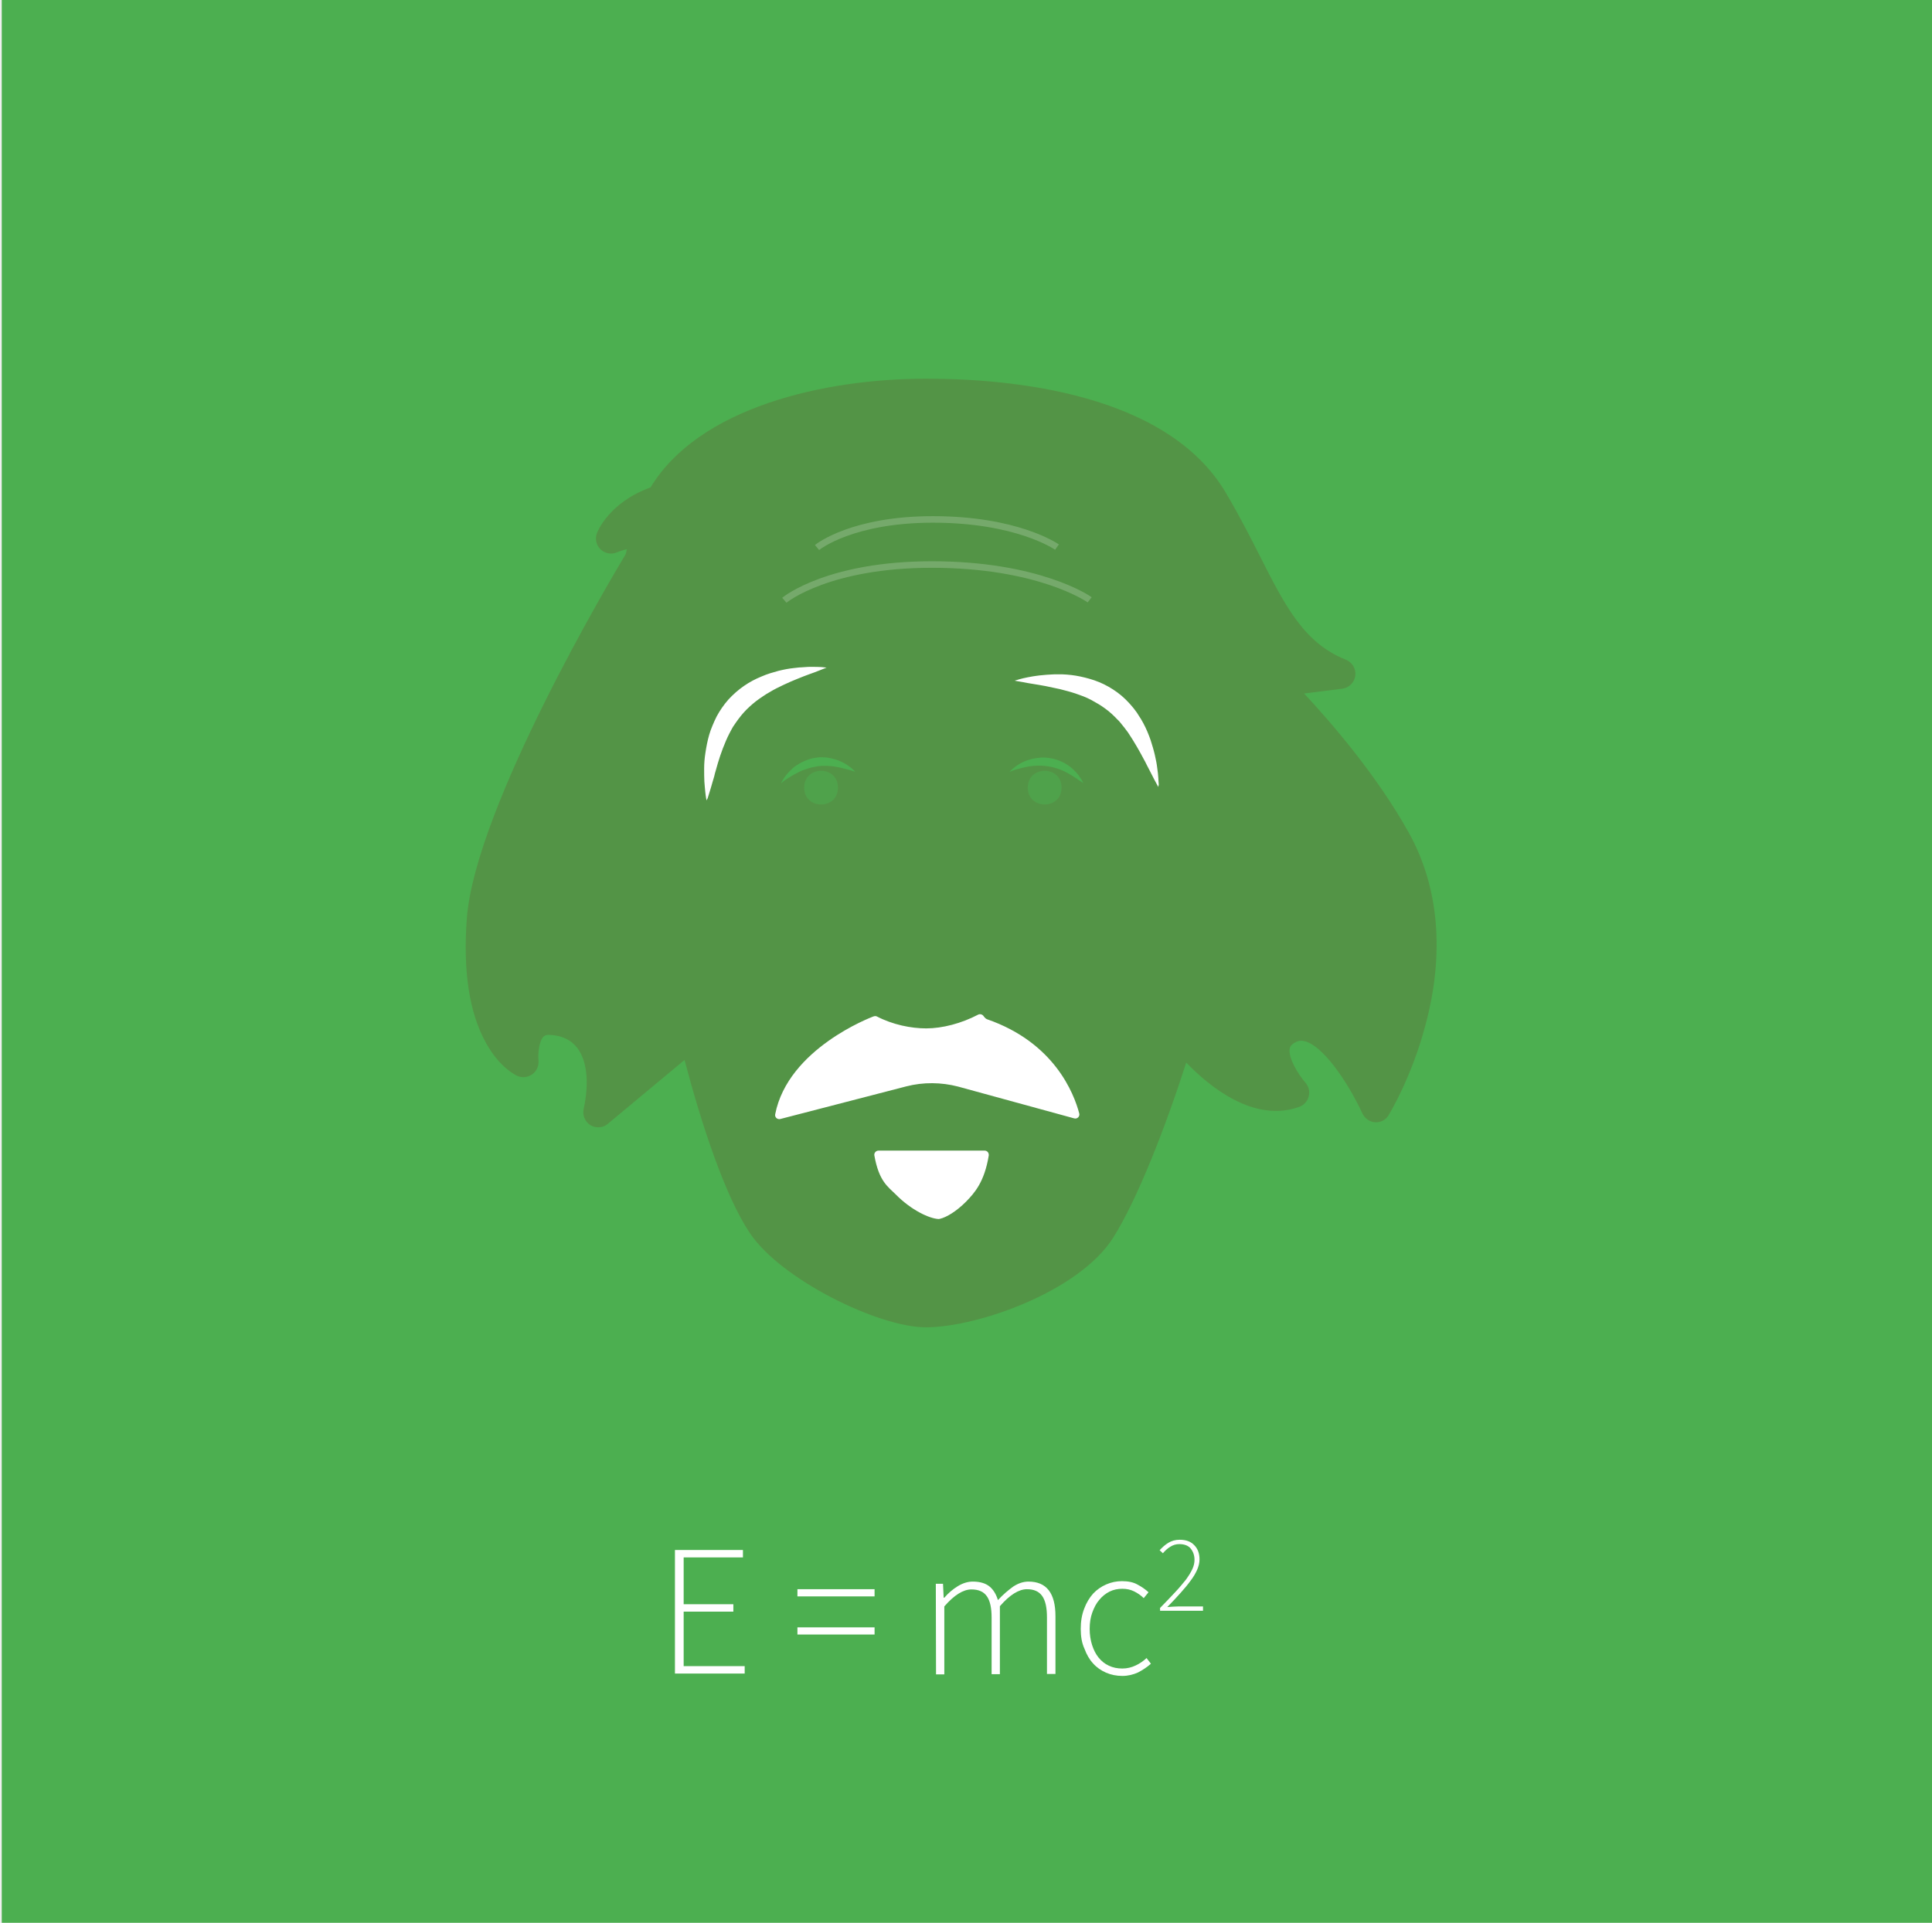
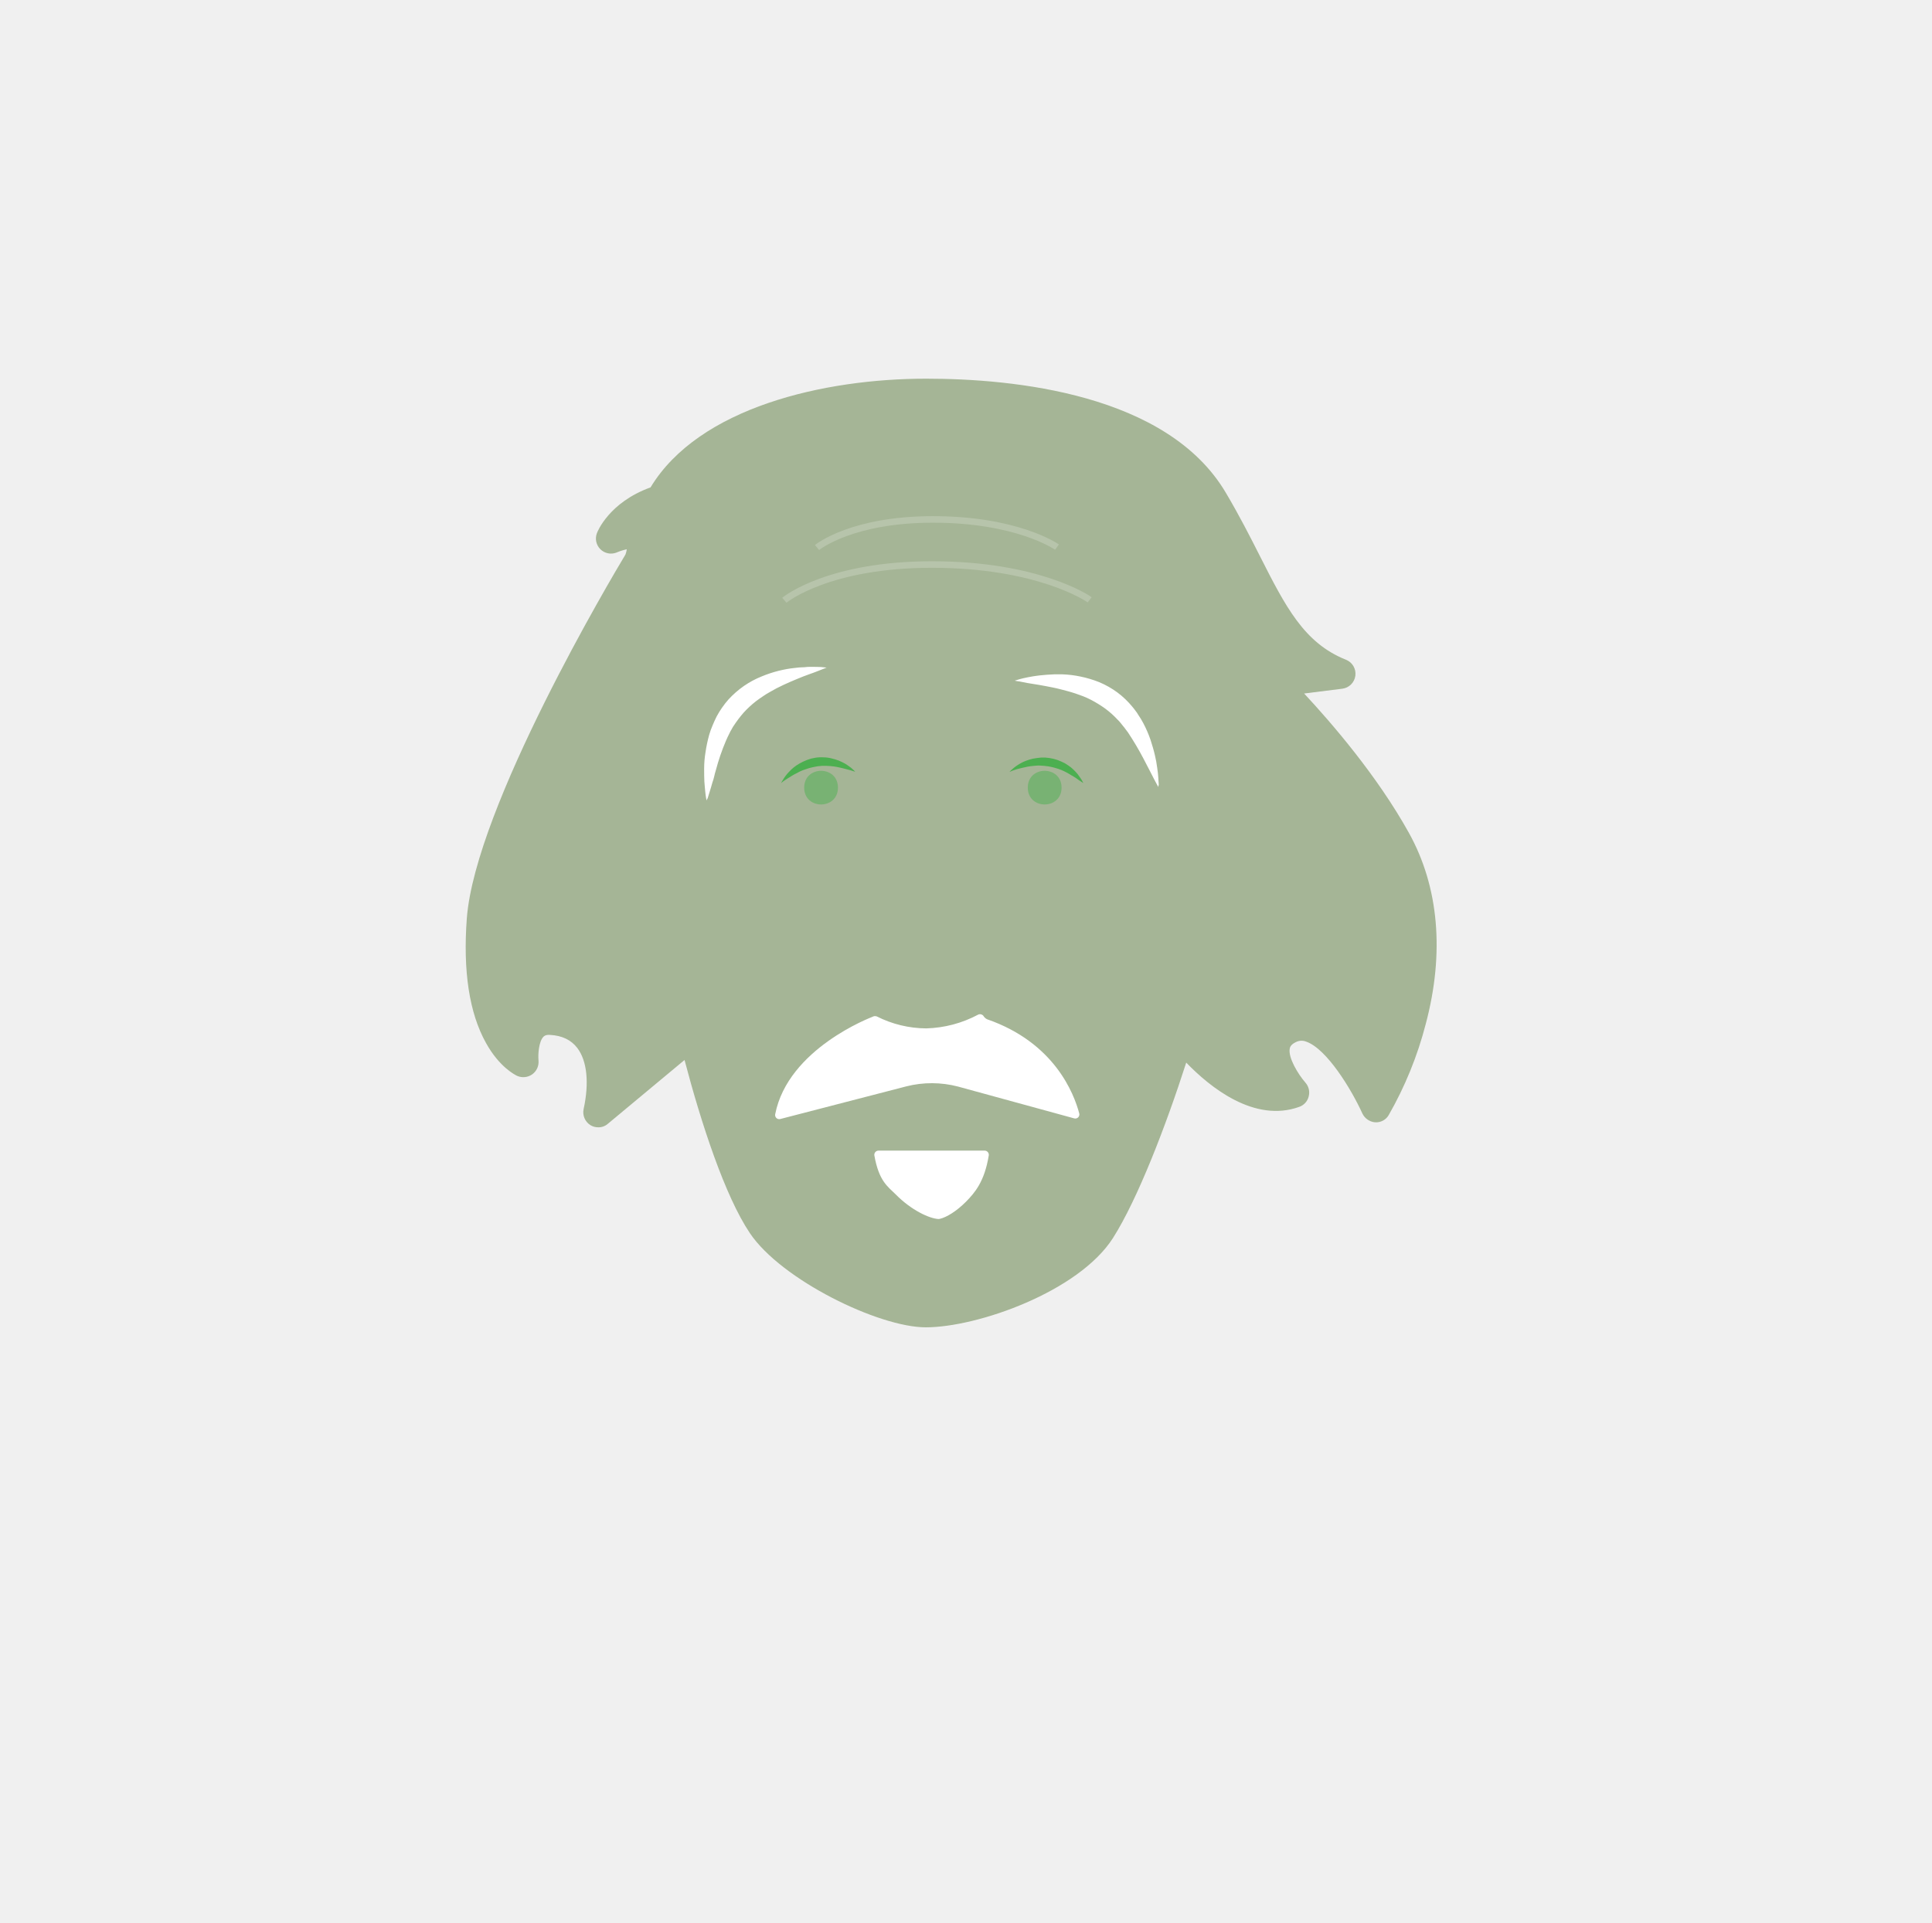
- <svg xmlns="http://www.w3.org/2000/svg" id="Layer_1" viewBox="0 0 886.5 882.4">
-   <style>.st0{fill:#4CAF50;} .st1{opacity:0.5;fill:#5A7A3B;enable-background:new ;} .st2{opacity:0.2;fill:none;stroke:#FFFFFF;stroke-width:3;stroke-miterlimit:10;enable-background:new ;} .st3{opacity:0.5;fill:#4CAF50;enable-background:new ;} .st4{fill:#FFFFFF;}</style>
-   <path d="M.8-.1h886.3v882.6H.8z" class="st0" />
-   <path d="M646.5 382.3c-14.7-26.5-35.9-50.9-48.1-64l17.5-2.2c3.1-.4 5.6-2.9 6-6s-1.4-6.1-4.3-7.3c-19.3-7.7-27.8-24.5-39.6-47.8-4.4-8.7-9.4-18.5-15.5-28.8-26.9-45.6-97.7-52.4-137.5-52.4-47 0-104.3 13.2-126.5 49.9-19.1 6.9-24.4 20.4-24.6 21-1 2.6-.3 5.5 1.6 7.4 2 1.9 4.9 2.5 7.4 1.5 2.2-.9 3.7-1.3 4.7-1.5-.1.7-.3 1.7-.6 2.4-5.9 9.8-68.9 115.7-72.8 167-1.8 24.1 1.1 43.4 8.8 57.2 6.2 11.2 13.5 14.7 14.3 15.1 2.3 1 4.9.7 6.9-.7s3.1-3.8 2.9-6.3c-.3-3.1.2-8.8 2.2-10.9.3-.3 1-1.1 3.2-.9 5.4.3 9.6 2.3 12.4 6 4.5 5.9 5.5 16.1 2.9 28-.6 2.9.6 5.8 3.1 7.4 1.1.7 2.4 1 3.6 1 1.6 0 3.2-.5 4.4-1.6l35.2-29.3c7.6 28.9 18.5 62.4 30 79.5 14.4 21.4 59.1 43.2 80.7 43.2 23.8 0 70.2-16.4 85.9-41 11.3-17.8 24.3-51.5 33.6-80.5 10.8 11.2 31.2 27.8 51.9 20.3 2.2-.8 3.8-2.6 4.3-4.8.6-2.2 0-4.6-1.5-6.3-3.4-3.9-8-11.5-7.2-15.6.1-.5.3-1.8 2.8-3 1.5-.8 3-.8 4.8-.2 9.4 3.3 20.7 21.9 25.7 32.9 1.1 2.3 3.3 3.9 5.8 4.1 2.6.2 5-1.1 6.3-3.3.4-.7 10.7-17.6 17-41.8 8.7-32.7 6-63-7.7-87.7z" class="st1" />
-   <path d="M500 275.3c-.9-.7-23.8-16.2-72.4-16.2-47 0-66.9 15.7-67.7 16.4M485 251.1c-.7-.5-18.7-12.7-56.9-12.7-36.9 0-52.6 12.4-53.2 12.9" class="st2" />
-   <path d="M487.1 361.5c0 10.3-15.5 10.3-15.5 0s15.5-10.3 15.5 0m-102.6 0c0 10.3-15.5 10.3-15.5 0s15.5-10.3 15.5 0" class="st3" />
-   <path d="M415.9 498.6l-57.9 15c-1.3.3-2.6-.8-2.3-2.2 5.9-30.2 44.2-44.5 44.6-44.7.7-.3 1.4-.5 2-.2 7.3 3.8 15.7 5.5 22.7 5.5 7.4 0 16.2-2.3 23.8-6.3.8-.4 1.8-.2 2.4.5.5.7 1.1 1.4 1.7 1.6 30.9 10.7 39.9 34.1 42.3 43.2.4 1.4-.9 2.7-2.3 2.3l-53.3-14.6c-7.7-2-15.9-2.1-23.7-.1zm27.3 53c-4.4 4.4-8.9 7.1-11.9 7.8-.2 0-.4.1-.6.1-4.2-.2-12.5-4-19.7-11.3-3.6-3.6-7.7-6-9.8-17.9-.2-1.1.7-2.2 1.9-2.2h48.7c1.2 0 2 1 1.9 2.2-2 12.2-6.5 17.2-10.5 21.3zm-119-184.2s-.1-.4-.2-1.1-.3-1.7-.4-3-.3-2.9-.4-4.6c-.1-1.8-.1-3.8-.1-6.1 0-2.2.2-4.7.6-7.2.4-2.6.9-5.3 1.7-8.1.4-1.4.9-2.8 1.5-4.2l.9-2.1s.7-1.4 1-2.1c1.5-2.8 3.3-5.4 5.4-7.8 2.2-2.4 4.6-4.5 7.2-6.3s5.3-3.2 8-4.3c2.7-1.2 5.3-1.9 7.8-2.6 1.3-.3 2.5-.6 3.7-.8 1.2-.2 2.3-.4 3.5-.5 1.1-.1 2.2-.3 3.2-.3 1-.1 2-.1 2.9-.2 1.8-.1 3.4 0 4.7 0 1.3 0 2.3.1 3 .2s1.1.1 1.1.1-.3.1-1 .4c-.6.2-1.6.6-2.8 1.1-1.2.5-2.6 1-4.3 1.6-1.6.6-3.5 1.3-5.4 2.1-2 .8-4.1 1.7-6.2 2.7s-4.4 2.1-6.5 3.4c-1.1.6-2.2 1.3-3.2 2s-2.1 1.4-3.1 2.2c-2 1.6-3.9 3.3-5.6 5.2-1.7 1.9-3.2 4-4.6 6.1-.4.5-.6 1.1-1 1.7-.3.5-.6 1.1-.9 1.7-.6 1.1-1.1 2.3-1.6 3.4-2 4.6-3.5 9.3-4.6 13.4-.3 1-.6 2-.8 3-.3.9-.5 1.8-.8 2.7-.5 1.7-.9 3.2-1.3 4.4-.4 1.2-.7 2.2-.9 2.9-.4.6-.5 1-.5 1zm207.3-6.2s-.2-.3-.5-.9-.8-1.5-1.4-2.6c-.6-1.1-1.3-2.5-2.1-4.1-.4-.8-.8-1.6-1.3-2.5-.4-.9-.9-1.8-1.4-2.7-2-3.8-4.4-8-7.2-12.2-.8-1-1.5-2.1-2.3-3l-1.2-1.5s-.8-1-1.3-1.4c-1.8-1.9-3.6-3.6-5.7-5.1-2-1.5-4.3-2.8-6.5-4-1.1-.6-2.3-1.1-3.5-1.6-1.2-.4-2.4-.9-3.6-1.3-2.4-.8-4.8-1.4-7.1-2-2.3-.5-4.6-1-6.6-1.4-2.1-.4-4-.7-5.8-1-1.7-.3-3.3-.5-4.5-.8-1.3-.2-2.3-.4-2.9-.5-.7-.1-1-.2-1-.2s.4-.1 1-.3c.7-.2 1.6-.5 2.9-.8s2.8-.6 4.6-.9c.9-.1 1.8-.3 2.9-.4 1-.1 2.1-.2 3.2-.3 1.1-.1 2.3-.1 3.5-.2h3.8c2.6.1 5.4.4 8.2 1 2.8.6 5.8 1.4 8.7 2.6 2.9 1.2 5.7 2.8 8.3 4.7 2.6 1.9 4.9 4.2 6.9 6.6.5.6 1 1.2 1.4 1.8.5.6.9 1.2 1.3 1.9.9 1.3 1.6 2.5 2.3 3.8 1.4 2.6 2.4 5.1 3.3 7.6.8 2.5 1.5 4.8 2 7s.9 4.2 1.1 6c.3 1.8.4 3.3.5 4.6.1 1.3.1 2.3.2 3-.2.7-.2 1.1-.2 1.1zM309.8 711.4h31.1v3.4h-27.2v21.5h22.8v3.4h-22.8v25h28v3.4h-32v-56.7h.1zm56.1 18h35.4v3.3h-35.4v-3.3zm0 17.5h35.4v3.3h-35.4v-3.3zm63.5-20h3.3l.3 6.4h.3c1.8-2.1 3.9-3.9 6.2-5.3 2.3-1.4 4.6-2.1 6.9-2.1 3.3 0 5.9.8 7.7 2.3s3 3.6 3.8 6.2c2.4-2.6 4.8-4.6 7-6.2 2.3-1.5 4.6-2.3 7-2.3 8.3 0 12.4 5.3 12.4 15.9v26.5h-3.9v-26c0-4.4-.7-7.7-2.2-9.8s-3.8-3.1-7-3.1c-3.7 0-7.9 2.6-12.4 7.8v31.2H455v-26c0-4.4-.7-7.7-2.2-9.8s-3.8-3.1-7.1-3.1c-3.7 0-7.9 2.6-12.4 7.8v31.2h-3.8l-.1-41.6zm66.5 20.7c0-3.4.5-6.5 1.6-9.3 1-2.7 2.4-5 4.1-6.9 1.7-1.8 3.7-3.2 6-4.2s4.7-1.5 7.2-1.5c2.9 0 5.3.5 7.2 1.6 1.9 1 3.6 2.2 5 3.5l-2.2 2.7c-1.3-1.3-2.8-2.3-4.4-3.1-1.6-.8-3.4-1.2-5.4-1.2-2.1 0-4.1.4-5.9 1.3-1.8.9-3.4 2.2-4.7 3.8-1.4 1.6-2.4 3.6-3.2 5.8-.8 2.2-1.2 4.7-1.2 7.5 0 2.7.4 5.2 1.1 7.4s1.7 4.2 3 5.8 2.9 2.9 4.7 3.7c1.9.9 3.9 1.3 6.2 1.3 2.2 0 4.2-.5 6.1-1.4 1.9-.9 3.5-2 5-3.4l2 2.6c-1.8 1.6-3.8 2.9-5.9 4-2.2 1-4.6 1.6-7.2 1.6-2.7 0-5.2-.5-7.5-1.5s-4.3-2.4-5.9-4.2c-1.7-1.8-3-4.1-4-6.8-1.2-2.6-1.7-5.6-1.7-9.1zm36.3-9.5c2.6-2.7 5-5.1 6.9-7.2 2-2.1 3.6-4.1 5-5.8 1.3-1.8 2.3-3.4 3-4.9s1-2.9 1-4.3c0-2-.6-3.7-1.7-5.1-1.1-1.4-2.9-2.1-5.3-2.1-1.5 0-2.8.4-4.1 1.2s-2.4 1.8-3.4 3l-1.5-1.4c1.2-1.3 2.5-2.5 4-3.4s3.2-1.4 5.2-1.4c2.9 0 5.1.8 6.7 2.5 1.6 1.6 2.4 3.8 2.4 6.5 0 1.6-.4 3.2-1.1 4.8-.7 1.6-1.7 3.3-3 5-1.3 1.8-2.8 3.6-4.6 5.6s-3.8 4.2-6.1 6.5c.9-.1 1.8-.1 2.7-.2.9 0 1.8-.1 2.7-.1h11v2h-19.7v-1.2h-.1z" class="st4" />
-   <path d="M463.2 354.3s.4-.5 1.2-1.2c.8-.7 2-1.7 3.6-2.6.8-.5 1.7-.9 2.7-1.3s2.1-.7 3.3-1c1.2-.2 2.4-.4 3.7-.5h1.9c.6.1 1.3.1 1.9.2 1.3.2 2.5.5 3.7.9s2.3 1 3.4 1.5c1 .6 2 1.3 2.8 1.9.8.7 1.6 1.4 2.2 2.1s1.2 1.3 1.6 2c.4.6.8 1.1 1.1 1.6.5.9.8 1.5.8 1.5s-.5-.3-1.4-.9c-.4-.3-1-.6-1.6-1.1-.6-.4-1.3-.8-2-1.3-.4-.2-.8-.4-1.2-.7-.4-.2-.8-.5-1.2-.7-.9-.5-1.8-.9-2.7-1.3-1-.4-2-.7-3-1-.5-.1-1-.3-1.6-.4-.5-.1-1.1-.2-1.6-.3-1.1-.2-2.1-.2-3.2-.3-1.1 0-2.1 0-3.2.1-1 .1-2 .2-3 .4s-1.9.4-2.7.6c-1.7.4-3.1.8-4.1 1.2-.8.4-1.4.6-1.4.6zm-104.8 5.2s.2-.6.8-1.5c.5-.9 1.4-2.2 2.7-3.6.6-.7 1.4-1.4 2.2-2.1.8-.7 1.8-1.3 2.8-1.9s2.2-1.1 3.4-1.6l1.8-.6c.6-.1 1.3-.3 1.9-.4 1.3-.2 2.6-.3 3.9-.2 1.3 0 2.5.2 3.7.5s2.3.6 3.3 1 1.9.9 2.7 1.3c.8.5 1.5.9 2.1 1.4.6.4 1.1.8 1.5 1.2.8.7 1.2 1.2 1.2 1.2s-.6-.2-1.6-.5c-.5-.2-1.1-.3-1.8-.5s-1.5-.4-2.3-.6c-.4-.1-.9-.2-1.3-.3-.5-.1-.9-.2-1.4-.3-1-.2-2-.3-3-.4s-2.1-.1-3.2-.1c-.5 0-1.1 0-1.6.1-.5 0-1.1.1-1.6.2-1.1.2-2.1.4-3.2.7-1 .3-2 .7-3 1-1 .4-1.9.8-2.7 1.3-.9.4-1.7.9-2.4 1.3-1.5.9-2.7 1.7-3.6 2.3-.8.7-1.3 1.1-1.3 1.1z" class="st0" />
+ <svg xmlns="http://www.w3.org/2000/svg" id="Layer_1" data-name="Layer 1" viewBox="0 0 886.5 882.4">
+   <path d="M646.5,382.3c-14.7-26.5-35.9-50.9-48.1-64l17.5-2.2a6.92,6.92,0,0,0,1.7-13.3c-19.3-7.7-27.8-24.5-39.6-47.8-4.4-8.7-9.4-18.5-15.5-28.8-26.9-45.6-97.7-52.4-137.5-52.4-47,0-104.3,13.2-126.5,49.9-19.1,6.9-24.4,20.4-24.6,21a6.91,6.91,0,0,0,9,8.9,25.78,25.78,0,0,1,4.7-1.5,10.55,10.55,0,0,1-.6,2.4c-5.9,9.8-68.9,115.7-72.8,167-1.8,24.1,1.1,43.4,8.8,57.2,6.2,11.2,13.5,14.7,14.3,15.1a7.08,7.08,0,0,0,6.9-.7,7,7,0,0,0,2.9-6.3c-0.3-3.1.2-8.8,2.2-10.9,0.3-.3,1-1.1,3.2-0.9,5.4,0.3,9.6,2.3,12.4,6,4.5,5.9,5.5,16.1,2.9,28a7,7,0,0,0,3.1,7.4,6.77,6.77,0,0,0,3.6,1,6.46,6.46,0,0,0,4.4-1.6l35.2-29.3c7.6,28.9,18.5,62.4,30,79.5,14.4,21.4,59.1,43.2,80.7,43.2,23.8,0,70.2-16.4,85.9-41,11.3-17.8,24.3-51.5,33.6-80.5,10.8,11.2,31.2,27.8,51.9,20.3a6.7,6.7,0,0,0,4.3-4.8,6.88,6.88,0,0,0-1.5-6.3c-3.4-3.9-8-11.5-7.2-15.6,0.1-.5.3-1.8,2.8-3a5.71,5.71,0,0,1,4.8-.2c9.4,3.3,20.7,21.9,25.7,32.9a7.14,7.14,0,0,0,5.8,4.1,6.69,6.69,0,0,0,6.3-3.3,169.36,169.36,0,0,0,17-41.8c8.7-32.7,6-63-7.7-87.7h0Z" style="fill:#5a7a3b;opacity:0.5;isolation:isolate" />
+   <path d="M500,275.3c-0.9-.7-23.8-16.2-72.4-16.2-47,0-66.9,15.7-67.7,16.4M485,251.1c-0.7-.5-18.7-12.7-56.9-12.7-36.9,0-52.6,12.4-53.2,12.9" style="fill:none;stroke:#fff;stroke-miterlimit:10;stroke-width:3px;opacity:0.2;isolation:isolate" />
+   <path d="M487.1,361.5c0,10.3-15.5,10.3-15.5,0s15.5-10.3,15.5,0m-102.6,0c0,10.3-15.5,10.3-15.5,0s15.5-10.3,15.5,0" style="fill:#4caf50;opacity:0.5;isolation:isolate" />
+   <path d="M415.9,498.6l-57.9,15a1.88,1.88,0,0,1-2.3-2.2c5.9-30.2,44.2-44.5,44.6-44.7a2.4,2.4,0,0,1,2-.2A50.81,50.81,0,0,0,425,472a53.6,53.6,0,0,0,23.8-6.3,2,2,0,0,1,2.4.5,4.25,4.25,0,0,0,1.7,1.6c30.9,10.7,39.9,34.1,42.3,43.2a1.86,1.86,0,0,1-2.3,2.3l-53.3-14.6a47.55,47.55,0,0,0-23.7-.1h0Zm27.3,53c-4.4,4.4-8.9,7.1-11.9,7.8-0.2,0-.4.1-0.6,0.1-4.2-.2-12.5-4-19.7-11.3-3.6-3.6-7.7-6-9.8-17.9a1.92,1.92,0,0,1,1.9-2.2h48.7a1.92,1.92,0,0,1,1.9,2.2c-2,12.2-6.5,17.2-10.5,21.3h0Zm-119-184.2s-0.1-.4-0.2-1.1-0.3-1.7-.4-3-0.3-2.9-.4-4.6-0.1-3.8-.1-6.1a46.58,46.58,0,0,1,.6-7.2,65.19,65.19,0,0,1,1.7-8.1,35.23,35.23,0,0,1,1.5-4.2l0.9-2.1s0.7-1.4,1-2.1a41.74,41.74,0,0,1,5.4-7.8,42.81,42.81,0,0,1,7.2-6.3,41.52,41.52,0,0,1,8-4.3,54.84,54.84,0,0,1,7.8-2.6c1.3-.3,2.5-0.6,3.7-0.8s2.3-.4,3.5-0.5,2.2-.3,3.2-0.3,2-.1,2.9-0.2c1.8-.1,3.4,0,4.7,0a21.13,21.13,0,0,1,3,.2,8.66,8.66,0,0,0,1.1.1s-0.3.1-1,.4-1.6.6-2.8,1.1-2.6,1-4.3,1.6-3.5,1.3-5.4,2.1-4.1,1.7-6.2,2.7a67.51,67.51,0,0,0-6.5,3.4,34.47,34.47,0,0,0-3.2,2c-1,.7-2.1,1.4-3.1,2.2a46,46,0,0,0-5.6,5.2,54.12,54.12,0,0,0-4.6,6.1c-0.4.5-.6,1.1-1,1.7s-0.6,1.1-.9,1.7c-0.6,1.1-1.1,2.3-1.6,3.4a97.09,97.09,0,0,0-4.6,13.4c-0.3,1-.6,2-0.8,3s-0.5,1.8-.8,2.7c-0.5,1.7-.9,3.2-1.3,4.4s-0.7,2.2-.9,2.9a3.61,3.61,0,0,0-.5,1h0Zm207.3-6.2a9.24,9.24,0,0,1-.5-0.9c-0.3-.6-0.8-1.5-1.4-2.6s-1.3-2.5-2.1-4.1c-0.4-.8-0.8-1.6-1.3-2.5s-0.9-1.8-1.4-2.7a137.62,137.62,0,0,0-7.2-12.2c-0.8-1-1.5-2.1-2.3-3l-1.2-1.5a12.13,12.13,0,0,0-1.3-1.4,39.24,39.24,0,0,0-5.7-5.1,54,54,0,0,0-6.5-4,37.27,37.27,0,0,0-3.5-1.6c-1.2-.4-2.4-0.9-3.6-1.3-2.4-.8-4.8-1.4-7.1-2s-4.6-1-6.6-1.4-4-.7-5.8-1-3.3-.5-4.5-0.8-2.3-.4-2.9-0.5a6.47,6.47,0,0,1-1-.2s0.4-.1,1-0.3,1.6-.5,2.9-0.8,2.8-.6,4.6-0.9c0.9-.1,1.8-0.3,2.9-0.4l3.2-.3c1.1-.1,2.3-0.1,3.5-0.2h3.8a48.24,48.24,0,0,1,8.2,1,50.39,50.39,0,0,1,8.7,2.6,40.2,40.2,0,0,1,8.3,4.7,39.3,39.3,0,0,1,6.9,6.6,22,22,0,0,1,1.4,1.8,12.73,12.73,0,0,1,1.3,1.9,38.46,38.46,0,0,1,2.3,3.8,54.67,54.67,0,0,1,3.3,7.6c0.8,2.5,1.5,4.8,2,7a55.49,55.49,0,0,1,1.1,6c0.3,1.8.4,3.3,0.5,4.6s0.1,2.3.2,3a4.47,4.47,0,0,0-.2,1.1h0Z" style="fill:#fff" />
+   <path d="M463.2,354.3a10.61,10.61,0,0,1,1.2-1.2,21.16,21.16,0,0,1,3.6-2.6,16.94,16.94,0,0,1,2.7-1.3,25.78,25.78,0,0,1,3.3-1c1.2-.2,2.4-0.4,3.7-0.5h1.9c0.6,0.1,1.3.1,1.9,0.2a22.22,22.22,0,0,1,3.7.9,34.93,34.93,0,0,1,3.4,1.5c1,0.6,2,1.3,2.8,1.9a22.33,22.33,0,0,1,2.2,2.1,14,14,0,0,1,1.6,2c0.4,0.6.8,1.1,1.1,1.6,0.5,0.9.8,1.5,0.8,1.5s-0.5-.3-1.4-0.9c-0.4-.3-1-0.6-1.6-1.1s-1.3-.8-2-1.3a7.46,7.46,0,0,1-1.2-.7c-0.4-.2-0.8-0.5-1.2-0.7-0.9-.5-1.8-0.9-2.7-1.3s-2-.7-3-1c-0.5-.1-1-0.3-1.6-0.4l-1.6-.3c-1.1-.2-2.1-0.2-3.2-0.3s-2.1,0-3.2.1-2,.2-3,0.4-1.9.4-2.7,0.6a30.54,30.54,0,0,0-4.1,1.2,11.89,11.89,0,0,1-1.4.6h0Zm-104.8,5.2a7.08,7.08,0,0,1,.8-1.5,19.49,19.49,0,0,1,2.7-3.6,22.32,22.32,0,0,1,2.2-2.1,19.59,19.59,0,0,1,2.8-1.9,26.81,26.81,0,0,1,3.4-1.6l1.8-.6c0.6-.1,1.3-0.3,1.9-0.4a17,17,0,0,1,3.9-.2,15,15,0,0,1,3.7.5,25.78,25.78,0,0,1,3.3,1c1,0.4,1.9.9,2.7,1.3a19.12,19.12,0,0,1,2.1,1.4,9.83,9.83,0,0,1,1.5,1.2,10.62,10.62,0,0,1,1.2,1.2s-0.6-.2-1.6-0.5c-0.5-.2-1.1-0.3-1.8-0.5s-1.5-.4-2.3-0.6l-1.3-.3L384,352c-1-.2-2-0.3-3-0.4s-2.1-.1-3.2-0.1a8.6,8.6,0,0,0-1.6.1,8.75,8.75,0,0,0-1.6.2c-1.1.2-2.1,0.4-3.2,0.7s-2,.7-3,1a16.94,16.94,0,0,0-2.7,1.3,26,26,0,0,0-2.4,1.3c-1.5.9-2.7,1.7-3.6,2.3S358.4,359.5,358.4,359.5Z" style="fill:#4caf50" />
</svg>
